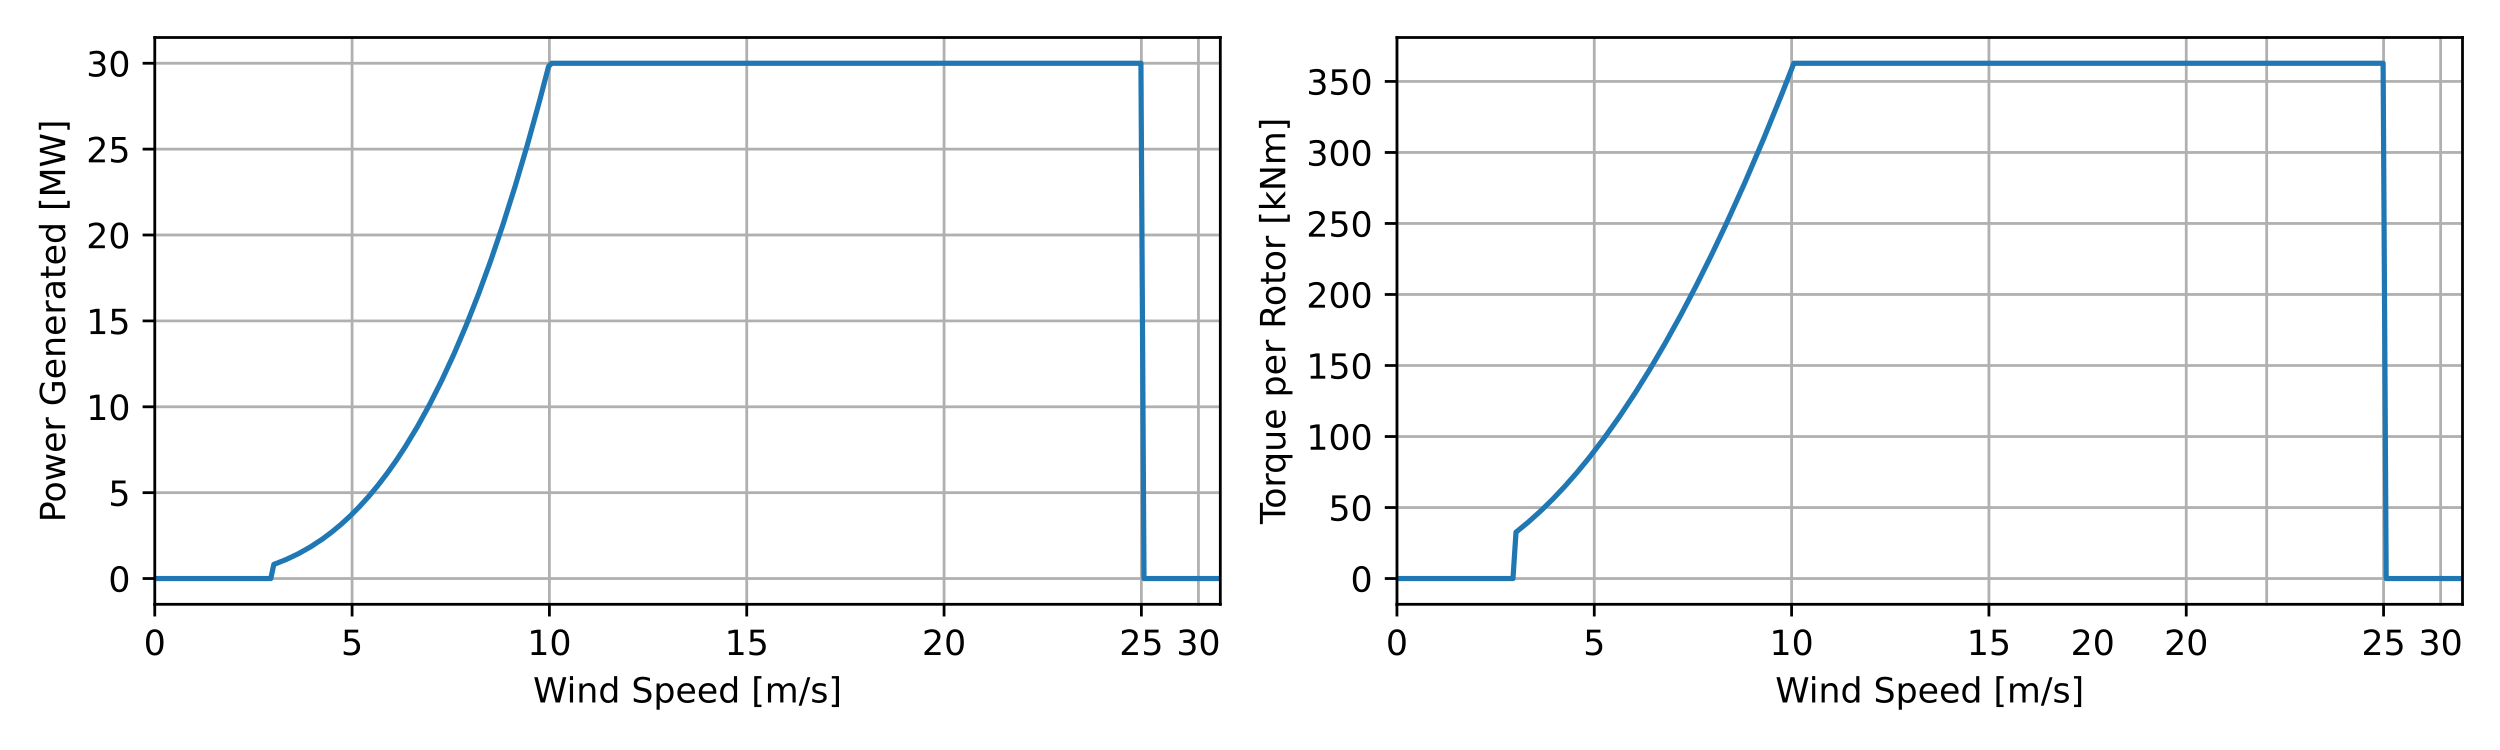
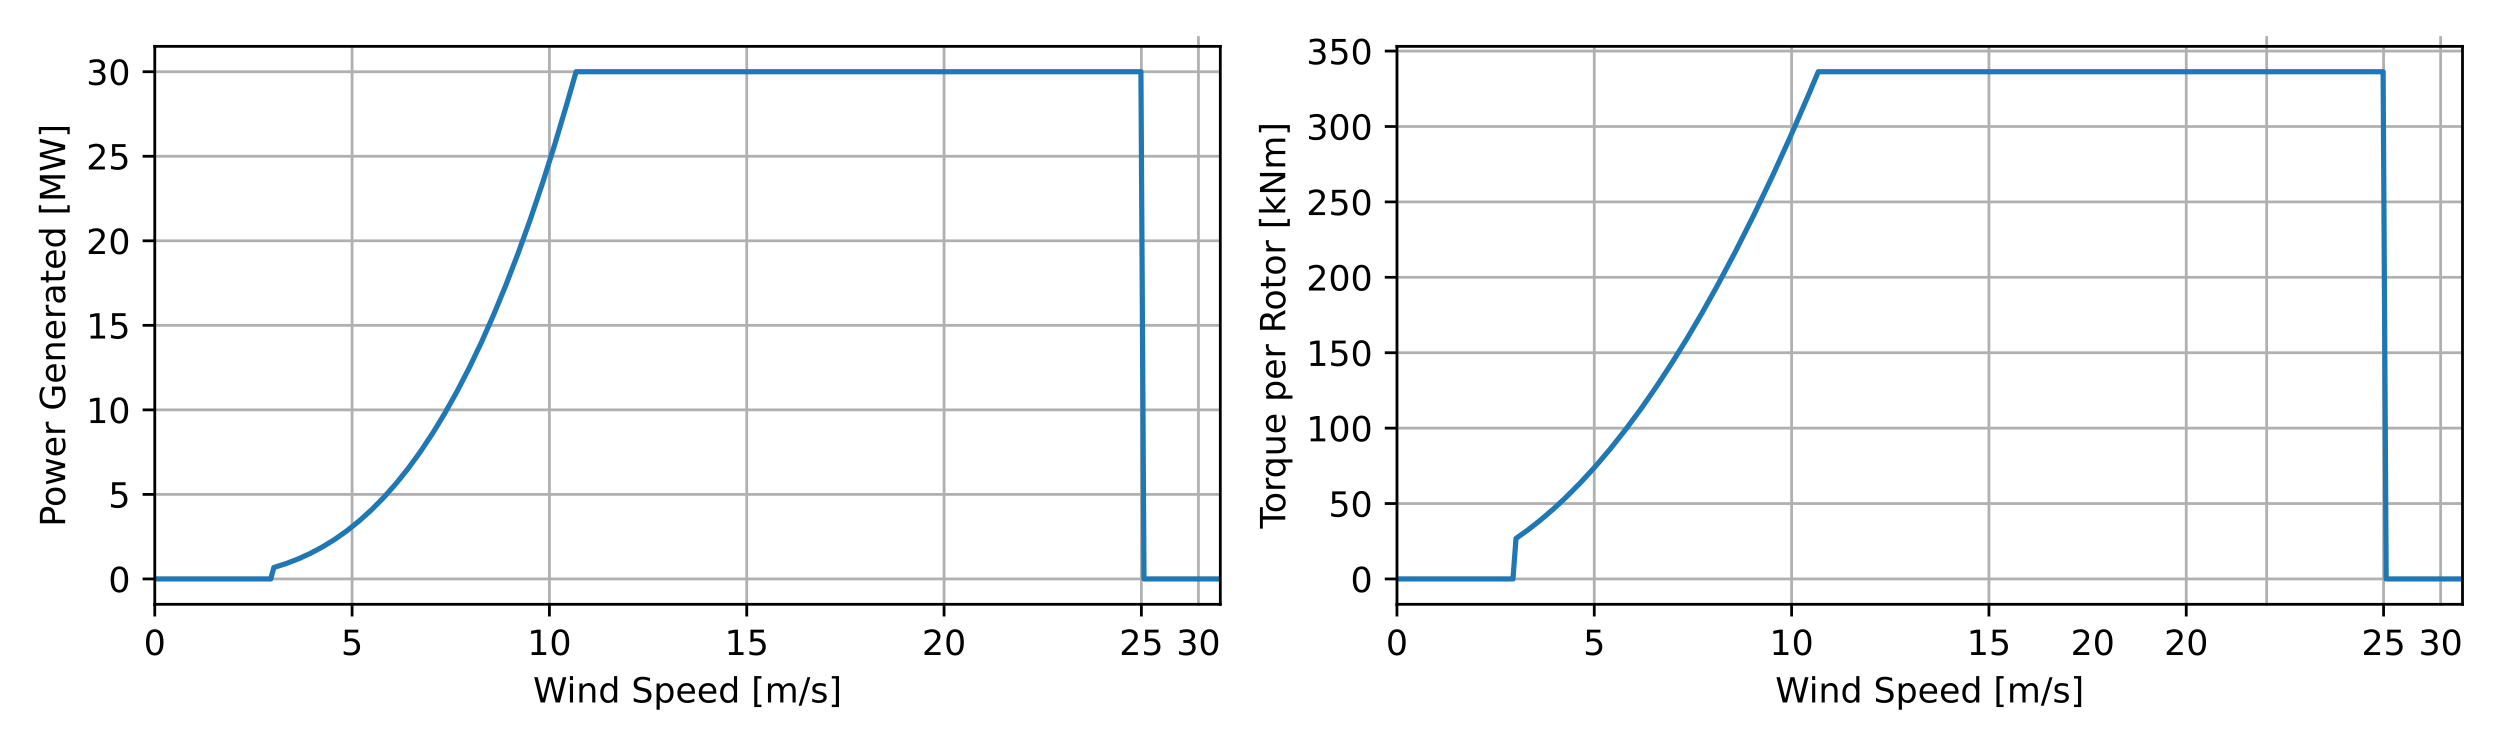
<svg xmlns="http://www.w3.org/2000/svg" xmlns:xlink="http://www.w3.org/1999/xlink" width="720pt" height="216pt" viewBox="0 0 720 216" version="1.1">
  <defs>
    <style type="text/css">*{stroke-linejoin: round; stroke-linecap: butt}</style>
  </defs>
  <g id="figure_1">
    <g id="patch_1">
      <path d="M 0 216  L 720 216  L 720 0  L 0 0  z " style="fill: #ffffff" />
    </g>
    <g id="axes_1">
      <g id="patch_2">
-         <path d="M 44.57 174.04  L 351.45 174.04  L 351.45 10.8  L 44.57 10.8  z " style="fill: #ffffff" />
+         <path d="M 44.57 174.04  L 351.45 174.04  L 351.45 13.351  L 44.57 13.351  z " style="fill: #ffffff" />
      </g>
      <g id="matplotlib.axis_1">
        <g id="xtick_1">
          <g id="line2d_1">
-             <path d="M 44.57 174.04  L 44.57 10.8  " clip-path="url(#p7e9d4a5ec0)" style="fill: none; stroke: #b0b0b0; stroke-width: 0.8; stroke-linecap: square" />
+             <path d="M 44.57 174.04  L 44.57 13.351  " clip-path="url(#p63965a4b3f)" style="fill: none; stroke: #b0b0b0; stroke-width: 0.8; stroke-linecap: square" />
          </g>
          <g id="line2d_2">
            <defs>
-               <path id="mde68c620f8" d="M 0 0  L 0 3.5  " style="stroke: #000000; stroke-width: 0.8" />
+               <path id="me07868f286" d="M 0 0  L 0 3.5  " style="stroke: #000000; stroke-width: 0.8" />
            </defs>
            <g>
-               <use xlink:href="#mde68c620f8" x="44.57" y="174.04" style="stroke: #000000; stroke-width: 0.8" />
+               <use xlink:href="#me07868f286" x="44.57" y="174.04" style="stroke: #000000; stroke-width: 0.8" />
            </g>
          </g>
          <g id="text_1">
            <g transform="translate(41.38875 188.6384) scale(0.1 -0.1)">
              <defs>
                <path id="DejaVuSans-30" d="M 2034 4250  Q 1547 4250 1301 3770  Q 1056 3291 1056 2328  Q 1056 1369 1301 889  Q 1547 409 2034 409  Q 2525 409 2770 889  Q 3016 1369 3016 2328  Q 3016 3291 2770 3770  Q 2525 4250 2034 4250  z M 2034 4750  Q 2819 4750 3233 4129  Q 3647 3509 3647 2328  Q 3647 1150 3233 529  Q 2819 -91 2034 -91  Q 1250 -91 836 529  Q 422 1150 422 2328  Q 422 3509 836 4129  Q 1250 4750 2034 4750  z " transform="scale(0.015625)" />
              </defs>
              <use xlink:href="#DejaVuSans-30" />
            </g>
          </g>
        </g>
        <g id="xtick_2">
          <g id="line2d_3">
-             <path d="M 101.4 174.04  L 101.4 10.8  " clip-path="url(#p7e9d4a5ec0)" style="fill: none; stroke: #b0b0b0; stroke-width: 0.8; stroke-linecap: square" />
+             <path d="M 101.4 174.04  L 101.4 13.351  " clip-path="url(#p63965a4b3f)" style="fill: none; stroke: #b0b0b0; stroke-width: 0.8; stroke-linecap: square" />
          </g>
          <g id="line2d_4">
            <g>
-               <use xlink:href="#mde68c620f8" x="101.4" y="174.04" style="stroke: #000000; stroke-width: 0.8" />
+               <use xlink:href="#me07868f286" x="101.4" y="174.04" style="stroke: #000000; stroke-width: 0.8" />
            </g>
          </g>
          <g id="text_2">
            <g transform="translate(98.21838 188.6384) scale(0.1 -0.1)">
              <defs>
                <path id="DejaVuSans-35" d="M 691 4666  L 3169 4666  L 3169 4134  L 1269 4134  L 1269 2991  Q 1406 3038 1543 3061  Q 1681 3084 1819 3084  Q 2600 3084 3056 2656  Q 3513 2228 3513 1497  Q 3513 744 3044 326  Q 2575 -91 1722 -91  Q 1428 -91 1123 -41  Q 819 9 494 109  L 494 744  Q 775 591 1075 516  Q 1375 441 1709 441  Q 2250 441 2565 725  Q 2881 1009 2881 1497  Q 2881 1984 2565 2268  Q 2250 2553 1709 2553  Q 1456 2553 1204 2497  Q 953 2441 691 2322  L 691 4666  z " transform="scale(0.015625)" />
              </defs>
              <use xlink:href="#DejaVuSans-35" />
            </g>
          </g>
        </g>
        <g id="xtick_3">
          <g id="line2d_5">
-             <path d="M 158.229 174.04  L 158.229 10.8  " clip-path="url(#p7e9d4a5ec0)" style="fill: none; stroke: #b0b0b0; stroke-width: 0.8; stroke-linecap: square" />
+             <path d="M 158.229 174.04  L 158.229 13.351  " clip-path="url(#p63965a4b3f)" style="fill: none; stroke: #b0b0b0; stroke-width: 0.8; stroke-linecap: square" />
          </g>
          <g id="line2d_6">
            <g>
-               <use xlink:href="#mde68c620f8" x="158.229" y="174.04" style="stroke: #000000; stroke-width: 0.8" />
+               <use xlink:href="#me07868f286" x="158.229" y="174.04" style="stroke: #000000; stroke-width: 0.8" />
            </g>
          </g>
          <g id="text_3">
            <g transform="translate(151.8668 188.6384) scale(0.1 -0.1)">
              <defs>
                <path id="DejaVuSans-31" d="M 794 531  L 1825 531  L 1825 4091  L 703 3866  L 703 4441  L 1819 4666  L 2450 4666  L 2450 531  L 3481 531  L 3481 0  L 794 0  L 794 531  z " transform="scale(0.015625)" />
              </defs>
              <use xlink:href="#DejaVuSans-31" />
              <use xlink:href="#DejaVuSans-30" x="63.623" />
            </g>
          </g>
        </g>
        <g id="xtick_4">
          <g id="line2d_7">
-             <path d="M 215.059 174.04  L 215.059 10.8  " clip-path="url(#p7e9d4a5ec0)" style="fill: none; stroke: #b0b0b0; stroke-width: 0.8; stroke-linecap: square" />
+             <path d="M 215.059 174.04  L 215.059 13.351  " clip-path="url(#p63965a4b3f)" style="fill: none; stroke: #b0b0b0; stroke-width: 0.8; stroke-linecap: square" />
          </g>
          <g id="line2d_8">
            <g>
-               <use xlink:href="#mde68c620f8" x="215.059" y="174.04" style="stroke: #000000; stroke-width: 0.8" />
+               <use xlink:href="#me07868f286" x="215.059" y="174.04" style="stroke: #000000; stroke-width: 0.8" />
            </g>
          </g>
          <g id="text_4">
            <g transform="translate(208.6964 188.6384) scale(0.1 -0.1)">
              <use xlink:href="#DejaVuSans-31" />
              <use xlink:href="#DejaVuSans-35" x="63.623" />
            </g>
          </g>
        </g>
        <g id="xtick_5">
          <g id="line2d_9">
-             <path d="M 271.889 174.04  L 271.889 10.8  " clip-path="url(#p7e9d4a5ec0)" style="fill: none; stroke: #b0b0b0; stroke-width: 0.8; stroke-linecap: square" />
+             <path d="M 271.889 174.04  L 271.889 13.351  " clip-path="url(#p63965a4b3f)" style="fill: none; stroke: #b0b0b0; stroke-width: 0.8; stroke-linecap: square" />
          </g>
          <g id="line2d_10">
            <g>
-               <use xlink:href="#mde68c620f8" x="271.889" y="174.04" style="stroke: #000000; stroke-width: 0.8" />
+               <use xlink:href="#me07868f286" x="271.889" y="174.04" style="stroke: #000000; stroke-width: 0.8" />
            </g>
          </g>
          <g id="text_5">
            <g transform="translate(265.526 188.6384) scale(0.1 -0.1)">
              <defs>
                <path id="DejaVuSans-32" d="M 1228 531  L 3431 531  L 3431 0  L 469 0  L 469 531  Q 828 903 1448 1529  Q 2069 2156 2228 2338  Q 2531 2678 2651 2914  Q 2772 3150 2772 3378  Q 2772 3750 2511 3984  Q 2250 4219 1831 4219  Q 1534 4219 1204 4116  Q 875 4013 500 3803  L 500 4441  Q 881 4594 1212 4672  Q 1544 4750 1819 4750  Q 2544 4750 2975 4387  Q 3406 4025 3406 3419  Q 3406 3131 3298 2873  Q 3191 2616 2906 2266  Q 2828 2175 2409 1742  Q 1991 1309 1228 531  z " transform="scale(0.015625)" />
              </defs>
              <use xlink:href="#DejaVuSans-32" />
              <use xlink:href="#DejaVuSans-30" x="63.623" />
            </g>
          </g>
        </g>
        <g id="xtick_6">
          <g id="line2d_11">
-             <path d="M 328.718 174.04  L 328.718 10.8  " clip-path="url(#p7e9d4a5ec0)" style="fill: none; stroke: #b0b0b0; stroke-width: 0.8; stroke-linecap: square" />
+             <path d="M 328.718 174.04  L 328.718 13.351  " clip-path="url(#p63965a4b3f)" style="fill: none; stroke: #b0b0b0; stroke-width: 0.8; stroke-linecap: square" />
          </g>
          <g id="line2d_12">
            <g>
-               <use xlink:href="#mde68c620f8" x="328.718" y="174.04" style="stroke: #000000; stroke-width: 0.8" />
+               <use xlink:href="#me07868f286" x="328.718" y="174.04" style="stroke: #000000; stroke-width: 0.8" />
            </g>
          </g>
          <g id="text_6">
            <g transform="translate(322.3556 188.6384) scale(0.1 -0.1)">
              <use xlink:href="#DejaVuSans-32" />
              <use xlink:href="#DejaVuSans-35" x="63.623" />
            </g>
          </g>
        </g>
        <g id="xtick_7">
          <g id="line2d_13">
            <path d="M 345.15 174.04  L 345.15 10.8  " clip-path="url(#pba02315aa2)" style="fill: none; stroke: #b0b0b0; stroke-width: 0.8; stroke-linecap: square" />
          </g>
          <g id="line2d_14">
            <g>
              <use xlink:href="#m69f1513c51" x="345.15" y="174.04" style="stroke: #000000; stroke-width: 0.8" />
            </g>
          </g>
          <g id="text_7">
            <g transform="translate(338.7875 188.6384) scale(0.1 -0.1)">
              <defs>
                <path id="DejaVuSans-33" d="M 2597 2516  Q 3050 2419 3304 2112  Q 3559 1806 3559 1356  Q 3559 666 3084 287  Q 2609 -91 1734 -91  Q 1441 -91 1130 -33  Q 819 25 488 141  L 488 750  Q 750 597 1062 519  Q 1375 441 1716 441  Q 2309 441 2620 675  Q 2931 909 2931 1356  Q 2931 1769 2642 2001  Q 2353 2234 1838 2234  L 1294 2234  L 1294 2753  L 1863 2753  Q 2328 2753 2575 2939  Q 2822 3125 2822 3475  Q 2822 3834 2567 4026  Q 2313 4219 1838 4219  Q 1578 4219 1281 4162  Q 984 4106 628 3988  L 628 4550  Q 988 4650 1302 4700  Q 1616 4750 1894 4750  Q 2613 4750 3031 4423  Q 3450 4097 3450 3541  Q 3450 3153 3228 2886  Q 3006 2619 2597 2516  z " transform="scale(0.015625)" />
              </defs>
              <use xlink:href="#DejaVuSans-33" />
              <use xlink:href="#DejaVuSans-30" x="63.623" />
            </g>
          </g>
        </g>
        <g id="text_8">
          <g transform="translate(153.5319 202.3166) scale(0.1 -0.1)">
            <defs>
              <path id="DejaVuSans-57" d="M 213 4666  L 850 4666  L 1831 722  L 2809 4666  L 3519 4666  L 4500 722  L 5478 4666  L 6119 4666  L 4947 0  L 4153 0  L 3169 4050  L 2175 0  L 1381 0  L 213 4666  z " transform="scale(0.015625)" />
              <path id="DejaVuSans-69" d="M 603 3500  L 1178 3500  L 1178 0  L 603 0  L 603 3500  z M 603 4863  L 1178 4863  L 1178 4134  L 603 4134  L 603 4863  z " transform="scale(0.015625)" />
              <path id="DejaVuSans-6e" d="M 3513 2113  L 3513 0  L 2938 0  L 2938 2094  Q 2938 2591 2744 2837  Q 2550 3084 2163 3084  Q 1697 3084 1428 2787  Q 1159 2491 1159 1978  L 1159 0  L 581 0  L 581 3500  L 1159 3500  L 1159 2956  Q 1366 3272 1645 3428  Q 1925 3584 2291 3584  Q 2894 3584 3203 3211  Q 3513 2838 3513 2113  z " transform="scale(0.015625)" />
              <path id="DejaVuSans-64" d="M 2906 2969  L 2906 4863  L 3481 4863  L 3481 0  L 2906 0  L 2906 525  Q 2725 213 2448 61  Q 2172 -91 1784 -91  Q 1150 -91 751 415  Q 353 922 353 1747  Q 353 2572 751 3078  Q 1150 3584 1784 3584  Q 2172 3584 2448 3432  Q 2725 3281 2906 2969  z M 947 1747  Q 947 1113 1208 752  Q 1469 391 1925 391  Q 2381 391 2643 752  Q 2906 1113 2906 1747  Q 2906 2381 2643 2742  Q 2381 3103 1925 3103  Q 1469 3103 1208 2742  Q 947 2381 947 1747  z " transform="scale(0.015625)" />
              <path id="DejaVuSans-20" transform="scale(0.015625)" />
              <path id="DejaVuSans-53" d="M 3425 4513  L 3425 3897  Q 3066 4069 2747 4153  Q 2428 4238 2131 4238  Q 1616 4238 1336 4038  Q 1056 3838 1056 3469  Q 1056 3159 1242 3001  Q 1428 2844 1947 2747  L 2328 2669  Q 3034 2534 3370 2195  Q 3706 1856 3706 1288  Q 3706 609 3251 259  Q 2797 -91 1919 -91  Q 1588 -91 1214 -16  Q 841 59 441 206  L 441 856  Q 825 641 1194 531  Q 1563 422 1919 422  Q 2459 422 2753 634  Q 3047 847 3047 1241  Q 3047 1584 2836 1778  Q 2625 1972 2144 2069  L 1759 2144  Q 1053 2284 737 2584  Q 422 2884 422 3419  Q 422 4038 858 4394  Q 1294 4750 2059 4750  Q 2388 4750 2728 4690  Q 3069 4631 3425 4513  z " transform="scale(0.015625)" />
              <path id="DejaVuSans-70" d="M 1159 525  L 1159 -1331  L 581 -1331  L 581 3500  L 1159 3500  L 1159 2969  Q 1341 3281 1617 3432  Q 1894 3584 2278 3584  Q 2916 3584 3314 3078  Q 3713 2572 3713 1747  Q 3713 922 3314 415  Q 2916 -91 2278 -91  Q 1894 -91 1617 61  Q 1341 213 1159 525  z M 3116 1747  Q 3116 2381 2855 2742  Q 2594 3103 2138 3103  Q 1681 3103 1420 2742  Q 1159 2381 1159 1747  Q 1159 1113 1420 752  Q 1681 391 2138 391  Q 2594 391 2855 752  Q 3116 1113 3116 1747  z " transform="scale(0.015625)" />
              <path id="DejaVuSans-65" d="M 3597 1894  L 3597 1613  L 953 1613  Q 991 1019 1311 708  Q 1631 397 2203 397  Q 2534 397 2845 478  Q 3156 559 3463 722  L 3463 178  Q 3153 47 2828 -22  Q 2503 -91 2169 -91  Q 1331 -91 842 396  Q 353 884 353 1716  Q 353 2575 817 3079  Q 1281 3584 2069 3584  Q 2775 3584 3186 3129  Q 3597 2675 3597 1894  z M 3022 2063  Q 3016 2534 2758 2815  Q 2500 3097 2075 3097  Q 1594 3097 1305 2825  Q 1016 2553 972 2059  L 3022 2063  z " transform="scale(0.015625)" />
              <path id="DejaVuSans-5b" d="M 550 4863  L 1875 4863  L 1875 4416  L 1125 4416  L 1125 -397  L 1875 -397  L 1875 -844  L 550 -844  L 550 4863  z " transform="scale(0.015625)" />
              <path id="DejaVuSans-6d" d="M 3328 2828  Q 3544 3216 3844 3400  Q 4144 3584 4550 3584  Q 5097 3584 5394 3201  Q 5691 2819 5691 2113  L 5691 0  L 5113 0  L 5113 2094  Q 5113 2597 4934 2840  Q 4756 3084 4391 3084  Q 3944 3084 3684 2787  Q 3425 2491 3425 1978  L 3425 0  L 2847 0  L 2847 2094  Q 2847 2600 2669 2842  Q 2491 3084 2119 3084  Q 1678 3084 1418 2786  Q 1159 2488 1159 1978  L 1159 0  L 581 0  L 581 3500  L 1159 3500  L 1159 2956  Q 1356 3278 1631 3431  Q 1906 3584 2284 3584  Q 2666 3584 2933 3390  Q 3200 3197 3328 2828  z " transform="scale(0.015625)" />
              <path id="DejaVuSans-2f" d="M 1625 4666  L 2156 4666  L 531 -594  L 0 -594  L 1625 4666  z " transform="scale(0.015625)" />
              <path id="DejaVuSans-73" d="M 2834 3397  L 2834 2853  Q 2591 2978 2328 3040  Q 2066 3103 1784 3103  Q 1356 3103 1142 2972  Q 928 2841 928 2578  Q 928 2378 1081 2264  Q 1234 2150 1697 2047  L 1894 2003  Q 2506 1872 2764 1633  Q 3022 1394 3022 966  Q 3022 478 2636 193  Q 2250 -91 1575 -91  Q 1294 -91 989 -36  Q 684 19 347 128  L 347 722  Q 666 556 975 473  Q 1284 391 1588 391  Q 1994 391 2212 530  Q 2431 669 2431 922  Q 2431 1156 2273 1281  Q 2116 1406 1581 1522  L 1381 1569  Q 847 1681 609 1914  Q 372 2147 372 2553  Q 372 3047 722 3315  Q 1072 3584 1716 3584  Q 2034 3584 2315 3537  Q 2597 3491 2834 3397  z " transform="scale(0.015625)" />
              <path id="DejaVuSans-5d" d="M 1947 4863  L 1947 -844  L 622 -844  L 622 -397  L 1369 -397  L 1369 4416  L 622 4416  L 622 4863  L 1947 4863  z " transform="scale(0.015625)" />
            </defs>
            <use xlink:href="#DejaVuSans-57" />
            <use xlink:href="#DejaVuSans-69" x="96.627" />
            <use xlink:href="#DejaVuSans-6e" x="124.41" />
            <use xlink:href="#DejaVuSans-64" x="187.789" />
            <use xlink:href="#DejaVuSans-20" x="251.266" />
            <use xlink:href="#DejaVuSans-53" x="283.053" />
            <use xlink:href="#DejaVuSans-70" x="346.529" />
            <use xlink:href="#DejaVuSans-65" x="410.006" />
            <use xlink:href="#DejaVuSans-65" x="471.529" />
            <use xlink:href="#DejaVuSans-64" x="533.053" />
            <use xlink:href="#DejaVuSans-20" x="596.529" />
            <use xlink:href="#DejaVuSans-5b" x="628.316" />
            <use xlink:href="#DejaVuSans-6d" x="667.33" />
            <use xlink:href="#DejaVuSans-2f" x="764.742" />
            <use xlink:href="#DejaVuSans-73" x="798.434" />
            <use xlink:href="#DejaVuSans-5d" x="850.533" />
          </g>
        </g>
      </g>
      <g id="matplotlib.axis_2">
        <g id="ytick_1">
          <g id="line2d_13">
-             <path d="M 44.57 166.62  L 351.45 166.62  " clip-path="url(#p7e9d4a5ec0)" style="fill: none; stroke: #b0b0b0; stroke-width: 0.8; stroke-linecap: square" />
+             <path d="M 44.57 166.736  L 351.45 166.736  " clip-path="url(#p63965a4b3f)" style="fill: none; stroke: #b0b0b0; stroke-width: 0.8; stroke-linecap: square" />
          </g>
          <g id="line2d_14">
            <defs>
-               <path id="mf12a894c81" d="M 0 0  L -3.5 0  " style="stroke: #000000; stroke-width: 0.8" />
+               <path id="m5a3411a6f5" d="M 0 0  L -3.5 0  " style="stroke: #000000; stroke-width: 0.8" />
            </defs>
            <g>
-               <use xlink:href="#mf12a894c81" x="44.57" y="166.62" style="stroke: #000000; stroke-width: 0.8" />
+               <use xlink:href="#m5a3411a6f5" x="44.57" y="166.736" style="stroke: #000000; stroke-width: 0.8" />
            </g>
          </g>
          <g id="text_8">
-             <g transform="translate(31.2075 170.4192) scale(0.1 -0.1)">
+             <g transform="translate(31.2075 170.5352) scale(0.1 -0.1)">
              <use xlink:href="#DejaVuSans-30" />
            </g>
          </g>
        </g>
        <g id="ytick_2">
          <g id="line2d_15">
-             <path d="M 44.57 141.887  L 351.45 141.887  " clip-path="url(#p7e9d4a5ec0)" style="fill: none; stroke: #b0b0b0; stroke-width: 0.8; stroke-linecap: square" />
+             <path d="M 44.57 142.389  L 351.45 142.389  " clip-path="url(#p63965a4b3f)" style="fill: none; stroke: #b0b0b0; stroke-width: 0.8; stroke-linecap: square" />
          </g>
          <g id="line2d_16">
            <g>
-               <use xlink:href="#mf12a894c81" x="44.57" y="141.887" style="stroke: #000000; stroke-width: 0.8" />
+               <use xlink:href="#m5a3411a6f5" x="44.57" y="142.389" style="stroke: #000000; stroke-width: 0.8" />
            </g>
          </g>
          <g id="text_9">
-             <g transform="translate(31.2075 145.6859) scale(0.1 -0.1)">
+             <g transform="translate(31.2075 146.1883) scale(0.1 -0.1)">
              <use xlink:href="#DejaVuSans-35" />
            </g>
          </g>
        </g>
        <g id="ytick_3">
          <g id="line2d_17">
-             <path d="M 44.57 117.153  L 351.45 117.153  " clip-path="url(#p7e9d4a5ec0)" style="fill: none; stroke: #b0b0b0; stroke-width: 0.8; stroke-linecap: square" />
+             <path d="M 44.57 118.042  L 351.45 118.042  " clip-path="url(#p63965a4b3f)" style="fill: none; stroke: #b0b0b0; stroke-width: 0.8; stroke-linecap: square" />
          </g>
          <g id="line2d_18">
            <g>
-               <use xlink:href="#mf12a894c81" x="44.57" y="117.153" style="stroke: #000000; stroke-width: 0.8" />
+               <use xlink:href="#m5a3411a6f5" x="44.57" y="118.042" style="stroke: #000000; stroke-width: 0.8" />
            </g>
          </g>
          <g id="text_10">
-             <g transform="translate(24.845 120.9526) scale(0.1 -0.1)">
+             <g transform="translate(24.845 121.8415) scale(0.1 -0.1)">
              <use xlink:href="#DejaVuSans-31" />
              <use xlink:href="#DejaVuSans-30" x="63.623" />
            </g>
          </g>
        </g>
        <g id="ytick_4">
          <g id="line2d_19">
-             <path d="M 44.57 92.42  L 351.45 92.42  " clip-path="url(#p7e9d4a5ec0)" style="fill: none; stroke: #b0b0b0; stroke-width: 0.8; stroke-linecap: square" />
+             <path d="M 44.57 93.695  L 351.45 93.695  " clip-path="url(#p63965a4b3f)" style="fill: none; stroke: #b0b0b0; stroke-width: 0.8; stroke-linecap: square" />
          </g>
          <g id="line2d_20">
            <g>
-               <use xlink:href="#mf12a894c81" x="44.57" y="92.42" style="stroke: #000000; stroke-width: 0.8" />
+               <use xlink:href="#m5a3411a6f5" x="44.57" y="93.695" style="stroke: #000000; stroke-width: 0.8" />
            </g>
          </g>
          <g id="text_11">
-             <g transform="translate(24.845 96.21922) scale(0.1 -0.1)">
+             <g transform="translate(24.845 97.49464) scale(0.1 -0.1)">
              <use xlink:href="#DejaVuSans-31" />
              <use xlink:href="#DejaVuSans-35" x="63.623" />
            </g>
          </g>
        </g>
        <g id="ytick_5">
          <g id="line2d_21">
-             <path d="M 44.57 67.687  L 351.45 67.687  " clip-path="url(#p7e9d4a5ec0)" style="fill: none; stroke: #b0b0b0; stroke-width: 0.8; stroke-linecap: square" />
+             <path d="M 44.57 69.349  L 351.45 69.349  " clip-path="url(#p63965a4b3f)" style="fill: none; stroke: #b0b0b0; stroke-width: 0.8; stroke-linecap: square" />
          </g>
          <g id="line2d_22">
            <g>
-               <use xlink:href="#mf12a894c81" x="44.57" y="67.687" style="stroke: #000000; stroke-width: 0.8" />
+               <use xlink:href="#m5a3411a6f5" x="44.57" y="69.349" style="stroke: #000000; stroke-width: 0.8" />
            </g>
          </g>
          <g id="text_12">
-             <g transform="translate(24.845 71.48588) scale(0.1 -0.1)">
+             <g transform="translate(24.845 73.1478) scale(0.1 -0.1)">
              <use xlink:href="#DejaVuSans-32" />
              <use xlink:href="#DejaVuSans-30" x="63.623" />
            </g>
          </g>
        </g>
        <g id="ytick_6">
          <g id="line2d_23">
-             <path d="M 44.57 42.953  L 351.45 42.953  " clip-path="url(#p7e9d4a5ec0)" style="fill: none; stroke: #b0b0b0; stroke-width: 0.8; stroke-linecap: square" />
+             <path d="M 44.57 45.002  L 351.45 45.002  " clip-path="url(#p63965a4b3f)" style="fill: none; stroke: #b0b0b0; stroke-width: 0.8; stroke-linecap: square" />
          </g>
          <g id="line2d_24">
            <g>
-               <use xlink:href="#mf12a894c81" x="44.57" y="42.953" style="stroke: #000000; stroke-width: 0.8" />
+               <use xlink:href="#m5a3411a6f5" x="44.57" y="45.002" style="stroke: #000000; stroke-width: 0.8" />
            </g>
          </g>
          <g id="text_13">
-             <g transform="translate(24.845 46.75255) scale(0.1 -0.1)">
+             <g transform="translate(24.845 48.80095) scale(0.1 -0.1)">
              <use xlink:href="#DejaVuSans-32" />
              <use xlink:href="#DejaVuSans-35" x="63.623" />
            </g>
          </g>
        </g>
        <g id="ytick_7">
          <g id="line2d_25">
-             <path d="M 44.57 18.22  L 351.45 18.22  " clip-path="url(#p7e9d4a5ec0)" style="fill: none; stroke: #b0b0b0; stroke-width: 0.8; stroke-linecap: square" />
+             <path d="M 44.57 20.655  L 351.45 20.655  " clip-path="url(#p63965a4b3f)" style="fill: none; stroke: #b0b0b0; stroke-width: 0.8; stroke-linecap: square" />
          </g>
          <g id="line2d_26">
            <g>
-               <use xlink:href="#mf12a894c81" x="44.57" y="18.22" style="stroke: #000000; stroke-width: 0.8" />
+               <use xlink:href="#m5a3411a6f5" x="44.57" y="20.655" style="stroke: #000000; stroke-width: 0.8" />
            </g>
          </g>
          <g id="text_14">
-             <g transform="translate(24.845 22.01922) scale(0.1 -0.1)">
+             <g transform="translate(24.845 24.45411) scale(0.1 -0.1)">
              <defs>
                <path id="DejaVuSans-33" d="M 2597 2516  Q 3050 2419 3304 2112  Q 3559 1806 3559 1356  Q 3559 666 3084 287  Q 2609 -91 1734 -91  Q 1441 -91 1130 -33  Q 819 25 488 141  L 488 750  Q 750 597 1062 519  Q 1375 441 1716 441  Q 2309 441 2620 675  Q 2931 909 2931 1356  Q 2931 1769 2642 2001  Q 2353 2234 1838 2234  L 1294 2234  L 1294 2753  L 1863 2753  Q 2328 2753 2575 2939  Q 2822 3125 2822 3475  Q 2822 3834 2567 4026  Q 2313 4219 1838 4219  Q 1578 4219 1281 4162  Q 984 4106 628 3988  L 628 4550  Q 988 4650 1302 4700  Q 1616 4750 1894 4750  Q 2613 4750 3031 4423  Q 3450 4097 3450 3541  Q 3450 3153 3228 2886  Q 3006 2619 2597 2516  z " transform="scale(0.015625)" />
              </defs>
              <use xlink:href="#DejaVuSans-33" />
              <use xlink:href="#DejaVuSans-30" x="63.623" />
            </g>
          </g>
        </g>
        <g id="text_15">
-           <g transform="translate(18.76531 150.3981) rotate(-90) scale(0.1 -0.1)">
+           <g transform="translate(18.76531 151.6735) rotate(-90) scale(0.1 -0.1)">
            <defs>
              <path id="DejaVuSans-50" d="M 1259 4147  L 1259 2394  L 2053 2394  Q 2494 2394 2734 2622  Q 2975 2850 2975 3272  Q 2975 3691 2734 3919  Q 2494 4147 2053 4147  L 1259 4147  z M 628 4666  L 2053 4666  Q 2838 4666 3239 4311  Q 3641 3956 3641 3272  Q 3641 2581 3239 2228  Q 2838 1875 2053 1875  L 1259 1875  L 1259 0  L 628 0  L 628 4666  z " transform="scale(0.015625)" />
              <path id="DejaVuSans-6f" d="M 1959 3097  Q 1497 3097 1228 2736  Q 959 2375 959 1747  Q 959 1119 1226 758  Q 1494 397 1959 397  Q 2419 397 2687 759  Q 2956 1122 2956 1747  Q 2956 2369 2687 2733  Q 2419 3097 1959 3097  z M 1959 3584  Q 2709 3584 3137 3096  Q 3566 2609 3566 1747  Q 3566 888 3137 398  Q 2709 -91 1959 -91  Q 1206 -91 779 398  Q 353 888 353 1747  Q 353 2609 779 3096  Q 1206 3584 1959 3584  z " transform="scale(0.015625)" />
              <path id="DejaVuSans-77" d="M 269 3500  L 844 3500  L 1563 769  L 2278 3500  L 2956 3500  L 3675 769  L 4391 3500  L 4966 3500  L 4050 0  L 3372 0  L 2619 2869  L 1863 0  L 1184 0  L 269 3500  z " transform="scale(0.015625)" />
              <path id="DejaVuSans-72" d="M 2631 2963  Q 2534 3019 2420 3045  Q 2306 3072 2169 3072  Q 1681 3072 1420 2755  Q 1159 2438 1159 1844  L 1159 0  L 581 0  L 581 3500  L 1159 3500  L 1159 2956  Q 1341 3275 1631 3429  Q 1922 3584 2338 3584  Q 2397 3584 2469 3576  Q 2541 3569 2628 3553  L 2631 2963  z " transform="scale(0.015625)" />
              <path id="DejaVuSans-47" d="M 3809 666  L 3809 1919  L 2778 1919  L 2778 2438  L 4434 2438  L 4434 434  Q 4069 175 3628 42  Q 3188 -91 2688 -91  Q 1594 -91 976 548  Q 359 1188 359 2328  Q 359 3472 976 4111  Q 1594 4750 2688 4750  Q 3144 4750 3555 4637  Q 3966 4525 4313 4306  L 4313 3634  Q 3963 3931 3569 4081  Q 3175 4231 2741 4231  Q 1884 4231 1454 3753  Q 1025 3275 1025 2328  Q 1025 1384 1454 906  Q 1884 428 2741 428  Q 3075 428 3337 486  Q 3600 544 3809 666  z " transform="scale(0.015625)" />
              <path id="DejaVuSans-61" d="M 2194 1759  Q 1497 1759 1228 1600  Q 959 1441 959 1056  Q 959 750 1161 570  Q 1363 391 1709 391  Q 2188 391 2477 730  Q 2766 1069 2766 1631  L 2766 1759  L 2194 1759  z M 3341 1997  L 3341 0  L 2766 0  L 2766 531  Q 2569 213 2275 61  Q 1981 -91 1556 -91  Q 1019 -91 701 211  Q 384 513 384 1019  Q 384 1609 779 1909  Q 1175 2209 1959 2209  L 2766 2209  L 2766 2266  Q 2766 2663 2505 2880  Q 2244 3097 1772 3097  Q 1472 3097 1187 3025  Q 903 2953 641 2809  L 641 3341  Q 956 3463 1253 3523  Q 1550 3584 1831 3584  Q 2591 3584 2966 3190  Q 3341 2797 3341 1997  z " transform="scale(0.015625)" />
              <path id="DejaVuSans-74" d="M 1172 4494  L 1172 3500  L 2356 3500  L 2356 3053  L 1172 3053  L 1172 1153  Q 1172 725 1289 603  Q 1406 481 1766 481  L 2356 481  L 2356 0  L 1766 0  Q 1100 0 847 248  Q 594 497 594 1153  L 594 3053  L 172 3053  L 172 3500  L 594 3500  L 594 4494  L 1172 4494  z " transform="scale(0.015625)" />
              <path id="DejaVuSans-4d" d="M 628 4666  L 1569 4666  L 2759 1491  L 3956 4666  L 4897 4666  L 4897 0  L 4281 0  L 4281 4097  L 3078 897  L 2444 897  L 1241 4097  L 1241 0  L 628 0  L 628 4666  z " transform="scale(0.015625)" />
            </defs>
            <use xlink:href="#DejaVuSans-50" />
            <use xlink:href="#DejaVuSans-6f" x="56.678" />
            <use xlink:href="#DejaVuSans-77" x="117.859" />
            <use xlink:href="#DejaVuSans-65" x="199.646" />
            <use xlink:href="#DejaVuSans-72" x="261.17" />
            <use xlink:href="#DejaVuSans-20" x="302.283" />
            <use xlink:href="#DejaVuSans-47" x="334.07" />
            <use xlink:href="#DejaVuSans-65" x="411.561" />
            <use xlink:href="#DejaVuSans-6e" x="473.084" />
            <use xlink:href="#DejaVuSans-65" x="536.463" />
            <use xlink:href="#DejaVuSans-72" x="597.986" />
            <use xlink:href="#DejaVuSans-61" x="639.1" />
            <use xlink:href="#DejaVuSans-74" x="700.379" />
            <use xlink:href="#DejaVuSans-65" x="739.588" />
            <use xlink:href="#DejaVuSans-64" x="801.111" />
            <use xlink:href="#DejaVuSans-20" x="864.588" />
            <use xlink:href="#DejaVuSans-5b" x="896.375" />
            <use xlink:href="#DejaVuSans-4d" x="935.389" />
            <use xlink:href="#DejaVuSans-57" x="1021.668" />
            <use xlink:href="#DejaVuSans-5d" x="1120.545" />
          </g>
        </g>
      </g>
      <g id="line2d_27">
-         <path d="M 44.57 166.62  L 77.984 166.62  L 78.863 162.544  L 82.38 161.157  L 85.898 159.486  L 89.415 157.505  L 92.932 155.188  L 95.57 153.213  L 98.208 151.023  L 100.846 148.607  L 103.484 145.953  L 106.122 143.051  L 108.76 139.889  L 111.398 136.456  L 114.036 132.741  L 116.674 128.733  L 120.191 122.914  L 123.708 116.527  L 127.225 109.547  L 130.743 101.946  L 134.26 93.7  L 137.777 84.78  L 141.294 75.161  L 144.812 64.816  L 148.329 53.72  L 151.846 41.845  L 155.363 29.165  L 158.001 19.111  L 158.881 18.22  L 328.588 18.22  L 329.467 166.62  L 351.45 166.62  L 351.45 166.62  " clip-path="url(#p7e9d4a5ec0)" style="fill: none; stroke: #1f77b4; stroke-width: 1.5; stroke-linecap: square" />
+         <path d="M 44.57 166.736  L 77.984 166.736  L 78.863 163.435  L 82.38 162.312  L 85.898 160.959  L 89.415 159.355  L 92.932 157.478  L 96.449 155.308  L 99.967 152.822  L 103.484 150  L 107.001 146.82  L 110.518 143.261  L 114.036 139.301  L 117.553 134.919  L 121.07 130.094  L 124.587 124.804  L 128.105 119.028  L 131.622 112.744  L 135.139 105.932  L 138.656 98.569  L 142.174 90.635  L 145.691 82.108  L 149.208 72.966  L 152.725 63.189  L 156.243 52.755  L 159.76 41.642  L 163.277 29.83  L 165.915 20.655  L 328.588 20.655  L 329.467 166.736  L 351.45 166.736  L 351.45 166.736  " clip-path="url(#p63965a4b3f)" style="fill: none; stroke: #1f77b4; stroke-width: 1.5; stroke-linecap: square" />
      </g>
      <g id="patch_3">
-         <path d="M 44.57 174.04  L 44.57 10.8  " style="fill: none; stroke: #000000; stroke-width: 0.8; stroke-linejoin: miter; stroke-linecap: square" />
+         <path d="M 44.57 174.04  L 44.57 13.351  " style="fill: none; stroke: #000000; stroke-width: 0.8; stroke-linejoin: miter; stroke-linecap: square" />
      </g>
      <g id="patch_4">
-         <path d="M 351.45 174.04  L 351.45 10.8  " style="fill: none; stroke: #000000; stroke-width: 0.8; stroke-linejoin: miter; stroke-linecap: square" />
+         <path d="M 351.45 174.04  L 351.45 13.351  " style="fill: none; stroke: #000000; stroke-width: 0.8; stroke-linejoin: miter; stroke-linecap: square" />
      </g>
      <g id="patch_5">
        <path d="M 44.57 174.04  L 351.45 174.04  " style="fill: none; stroke: #000000; stroke-width: 0.8; stroke-linejoin: miter; stroke-linecap: square" />
      </g>
      <g id="patch_6">
-         <path d="M 44.57 10.8  L 351.45 10.8  " style="fill: none; stroke: #000000; stroke-width: 0.8; stroke-linejoin: miter; stroke-linecap: square" />
+         <path d="M 44.57 13.351  L 351.45 13.351  " style="fill: none; stroke: #000000; stroke-width: 0.8; stroke-linejoin: miter; stroke-linecap: square" />
      </g>
    </g>
    <g id="axes_2">
      <g id="patch_7">
-         <path d="M 402.32 174.04  L 709.2 174.04  L 709.2 10.8  L 402.32 10.8  z " style="fill: #ffffff" />
+         <path d="M 402.32 174.04  L 709.2 174.04  L 709.2 13.351  L 402.32 13.351  z " style="fill: #ffffff" />
      </g>
      <g id="matplotlib.axis_3">
        <g id="xtick_7">
          <g id="line2d_28">
-             <path d="M 402.32 174.04  L 402.32 10.8  " clip-path="url(#pc65644ecde)" style="fill: none; stroke: #b0b0b0; stroke-width: 0.8; stroke-linecap: square" />
+             <path d="M 402.32 174.04  L 402.32 13.351  " clip-path="url(#p19e2f679ea)" style="fill: none; stroke: #b0b0b0; stroke-width: 0.8; stroke-linecap: square" />
          </g>
          <g id="line2d_29">
            <g>
-               <use xlink:href="#mde68c620f8" x="402.32" y="174.04" style="stroke: #000000; stroke-width: 0.8" />
+               <use xlink:href="#me07868f286" x="402.32" y="174.04" style="stroke: #000000; stroke-width: 0.8" />
            </g>
          </g>
          <g id="text_16">
            <g transform="translate(399.1388 188.6384) scale(0.1 -0.1)">
              <use xlink:href="#DejaVuSans-30" />
            </g>
          </g>
        </g>
        <g id="xtick_8">
          <g id="line2d_30">
-             <path d="M 459.15 174.04  L 459.15 10.8  " clip-path="url(#pc65644ecde)" style="fill: none; stroke: #b0b0b0; stroke-width: 0.8; stroke-linecap: square" />
+             <path d="M 459.15 174.04  L 459.15 13.351  " clip-path="url(#p19e2f679ea)" style="fill: none; stroke: #b0b0b0; stroke-width: 0.8; stroke-linecap: square" />
          </g>
          <g id="line2d_31">
            <g>
-               <use xlink:href="#mde68c620f8" x="459.15" y="174.04" style="stroke: #000000; stroke-width: 0.8" />
+               <use xlink:href="#me07868f286" x="459.15" y="174.04" style="stroke: #000000; stroke-width: 0.8" />
            </g>
          </g>
          <g id="text_17">
            <g transform="translate(455.9684 188.6384) scale(0.1 -0.1)">
              <use xlink:href="#DejaVuSans-35" />
            </g>
          </g>
        </g>
        <g id="xtick_9">
          <g id="line2d_32">
-             <path d="M 515.979 174.04  L 515.979 10.8  " clip-path="url(#pc65644ecde)" style="fill: none; stroke: #b0b0b0; stroke-width: 0.8; stroke-linecap: square" />
+             <path d="M 515.979 174.04  L 515.979 13.351  " clip-path="url(#p19e2f679ea)" style="fill: none; stroke: #b0b0b0; stroke-width: 0.8; stroke-linecap: square" />
          </g>
          <g id="line2d_33">
            <g>
-               <use xlink:href="#mde68c620f8" x="515.979" y="174.04" style="stroke: #000000; stroke-width: 0.8" />
+               <use xlink:href="#me07868f286" x="515.979" y="174.04" style="stroke: #000000; stroke-width: 0.8" />
            </g>
          </g>
          <g id="text_18">
            <g transform="translate(509.6168 188.6384) scale(0.1 -0.1)">
              <use xlink:href="#DejaVuSans-31" />
              <use xlink:href="#DejaVuSans-30" x="63.623" />
            </g>
          </g>
        </g>
        <g id="xtick_10">
          <g id="line2d_34">
-             <path d="M 572.809 174.04  L 572.809 10.8  " clip-path="url(#pc65644ecde)" style="fill: none; stroke: #b0b0b0; stroke-width: 0.8; stroke-linecap: square" />
+             <path d="M 572.809 174.04  L 572.809 13.351  " clip-path="url(#p19e2f679ea)" style="fill: none; stroke: #b0b0b0; stroke-width: 0.8; stroke-linecap: square" />
          </g>
          <g id="line2d_35">
            <g>
-               <use xlink:href="#mde68c620f8" x="572.809" y="174.04" style="stroke: #000000; stroke-width: 0.8" />
+               <use xlink:href="#me07868f286" x="572.809" y="174.04" style="stroke: #000000; stroke-width: 0.8" />
            </g>
          </g>
          <g id="text_19">
            <g transform="translate(566.4464 188.6384) scale(0.1 -0.1)">
              <use xlink:href="#DejaVuSans-31" />
              <use xlink:href="#DejaVuSans-35" x="63.623" />
            </g>
          </g>
        </g>
        <g id="xtick_11">
          <g id="line2d_36">
-             <path d="M 629.639 174.04  L 629.639 10.8  " clip-path="url(#pc65644ecde)" style="fill: none; stroke: #b0b0b0; stroke-width: 0.8; stroke-linecap: square" />
+             <path d="M 629.639 174.04  L 629.639 13.351  " clip-path="url(#p19e2f679ea)" style="fill: none; stroke: #b0b0b0; stroke-width: 0.8; stroke-linecap: square" />
          </g>
          <g id="line2d_37">
            <g>
-               <use xlink:href="#mde68c620f8" x="629.639" y="174.04" style="stroke: #000000; stroke-width: 0.8" />
+               <use xlink:href="#me07868f286" x="629.639" y="174.04" style="stroke: #000000; stroke-width: 0.8" />
            </g>
          </g>
          <g id="text_20">
            <g transform="translate(623.276 188.6384) scale(0.1 -0.1)">
              <use xlink:href="#DejaVuSans-32" />
              <use xlink:href="#DejaVuSans-30" x="63.623" />
            </g>
          </g>
        </g>
        <g id="xtick_12">
          <g id="line2d_38">
-             <path d="M 686.468 174.04  L 686.468 10.8  " clip-path="url(#pc65644ecde)" style="fill: none; stroke: #b0b0b0; stroke-width: 0.8; stroke-linecap: square" />
+             <path d="M 686.468 174.04  L 686.468 13.351  " clip-path="url(#p19e2f679ea)" style="fill: none; stroke: #b0b0b0; stroke-width: 0.8; stroke-linecap: square" />
          </g>
          <g id="line2d_39">
            <g>
-               <use xlink:href="#mde68c620f8" x="686.468" y="174.04" style="stroke: #000000; stroke-width: 0.8" />
+               <use xlink:href="#me07868f286" x="686.468" y="174.04" style="stroke: #000000; stroke-width: 0.8" />
            </g>
          </g>
          <g id="text_21">
            <g transform="translate(596.3442 188.6384) scale(0.1 -0.1)">
              <use xlink:href="#DejaVuSans-32" />
              <use xlink:href="#DejaVuSans-30" x="63.623" />
            </g>
          </g>
        </g>
        <g id="xtick_13">
          <g id="line2d_40">
            <path d="M 652.803 174.04  L 652.803 10.8  " clip-path="url(#p8c512b7d08)" style="fill: none; stroke: #b0b0b0; stroke-width: 0.8; stroke-linecap: square" />
          </g>
          <g id="line2d_41">
            <g>
              <use xlink:href="#m69f1513c51" x="652.803" y="174.04" style="stroke: #000000; stroke-width: 0.8" />
            </g>
          </g>
          <g id="text_22">
            <g transform="translate(680.1056 188.6384) scale(0.1 -0.1)">
              <use xlink:href="#DejaVuSans-32" />
              <use xlink:href="#DejaVuSans-35" x="63.623" />
            </g>
          </g>
        </g>
        <g id="xtick_14">
          <g id="line2d_42">
            <path d="M 702.9 174.04  L 702.9 10.8  " clip-path="url(#p8c512b7d08)" style="fill: none; stroke: #b0b0b0; stroke-width: 0.8; stroke-linecap: square" />
          </g>
          <g id="line2d_43">
            <g>
              <use xlink:href="#m69f1513c51" x="702.9" y="174.04" style="stroke: #000000; stroke-width: 0.8" />
            </g>
          </g>
          <g id="text_23">
            <g transform="translate(696.5375 188.6384) scale(0.1 -0.1)">
              <use xlink:href="#DejaVuSans-33" />
              <use xlink:href="#DejaVuSans-30" x="63.623" />
            </g>
          </g>
        </g>
        <g id="text_24">
          <g transform="translate(511.2819 202.3166) scale(0.1 -0.1)">
            <use xlink:href="#DejaVuSans-57" />
            <use xlink:href="#DejaVuSans-69" x="96.627" />
            <use xlink:href="#DejaVuSans-6e" x="124.41" />
            <use xlink:href="#DejaVuSans-64" x="187.789" />
            <use xlink:href="#DejaVuSans-20" x="251.266" />
            <use xlink:href="#DejaVuSans-53" x="283.053" />
            <use xlink:href="#DejaVuSans-70" x="346.529" />
            <use xlink:href="#DejaVuSans-65" x="410.006" />
            <use xlink:href="#DejaVuSans-65" x="471.529" />
            <use xlink:href="#DejaVuSans-64" x="533.053" />
            <use xlink:href="#DejaVuSans-20" x="596.529" />
            <use xlink:href="#DejaVuSans-5b" x="628.316" />
            <use xlink:href="#DejaVuSans-6d" x="667.33" />
            <use xlink:href="#DejaVuSans-2f" x="764.742" />
            <use xlink:href="#DejaVuSans-73" x="798.434" />
            <use xlink:href="#DejaVuSans-5d" x="850.533" />
          </g>
        </g>
      </g>
      <g id="matplotlib.axis_4">
        <g id="ytick_8">
          <g id="line2d_40">
-             <path d="M 402.32 166.62  L 709.2 166.62  " clip-path="url(#pc65644ecde)" style="fill: none; stroke: #b0b0b0; stroke-width: 0.8; stroke-linecap: square" />
+             <path d="M 402.32 166.736  L 709.2 166.736  " clip-path="url(#p19e2f679ea)" style="fill: none; stroke: #b0b0b0; stroke-width: 0.8; stroke-linecap: square" />
          </g>
          <g id="line2d_41">
            <g>
-               <use xlink:href="#mf12a894c81" x="402.32" y="166.62" style="stroke: #000000; stroke-width: 0.8" />
+               <use xlink:href="#m5a3411a6f5" x="402.32" y="166.736" style="stroke: #000000; stroke-width: 0.8" />
            </g>
          </g>
          <g id="text_23">
-             <g transform="translate(388.9575 170.4192) scale(0.1 -0.1)">
+             <g transform="translate(388.9575 170.5352) scale(0.1 -0.1)">
              <use xlink:href="#DejaVuSans-30" />
            </g>
          </g>
        </g>
        <g id="ytick_9">
          <g id="line2d_42">
-             <path d="M 402.32 146.168  L 709.2 146.168  " clip-path="url(#pc65644ecde)" style="fill: none; stroke: #b0b0b0; stroke-width: 0.8; stroke-linecap: square" />
+             <path d="M 402.32 145.018  L 709.2 145.018  " clip-path="url(#p19e2f679ea)" style="fill: none; stroke: #b0b0b0; stroke-width: 0.8; stroke-linecap: square" />
          </g>
          <g id="line2d_43">
            <g>
-               <use xlink:href="#mf12a894c81" x="402.32" y="146.168" style="stroke: #000000; stroke-width: 0.8" />
+               <use xlink:href="#m5a3411a6f5" x="402.32" y="145.018" style="stroke: #000000; stroke-width: 0.8" />
            </g>
          </g>
          <g id="text_24">
-             <g transform="translate(382.595 149.9671) scale(0.1 -0.1)">
+             <g transform="translate(382.595 148.8175) scale(0.1 -0.1)">
              <use xlink:href="#DejaVuSans-35" />
              <use xlink:href="#DejaVuSans-30" x="63.623" />
            </g>
          </g>
        </g>
        <g id="ytick_10">
          <g id="line2d_44">
-             <path d="M 402.32 125.716  L 709.2 125.716  " clip-path="url(#pc65644ecde)" style="fill: none; stroke: #b0b0b0; stroke-width: 0.8; stroke-linecap: square" />
+             <path d="M 402.32 123.301  L 709.2 123.301  " clip-path="url(#p19e2f679ea)" style="fill: none; stroke: #b0b0b0; stroke-width: 0.8; stroke-linecap: square" />
          </g>
          <g id="line2d_45">
            <g>
-               <use xlink:href="#mf12a894c81" x="402.32" y="125.716" style="stroke: #000000; stroke-width: 0.8" />
+               <use xlink:href="#m5a3411a6f5" x="402.32" y="123.301" style="stroke: #000000; stroke-width: 0.8" />
            </g>
          </g>
          <g id="text_25">
-             <g transform="translate(376.2325 129.5151) scale(0.1 -0.1)">
+             <g transform="translate(376.2325 127.0998) scale(0.1 -0.1)">
              <use xlink:href="#DejaVuSans-31" />
              <use xlink:href="#DejaVuSans-30" x="63.623" />
              <use xlink:href="#DejaVuSans-30" x="127.246" />
            </g>
          </g>
        </g>
        <g id="ytick_11">
          <g id="line2d_46">
-             <path d="M 402.32 105.264  L 709.2 105.264  " clip-path="url(#pc65644ecde)" style="fill: none; stroke: #b0b0b0; stroke-width: 0.8; stroke-linecap: square" />
+             <path d="M 402.32 101.583  L 709.2 101.583  " clip-path="url(#p19e2f679ea)" style="fill: none; stroke: #b0b0b0; stroke-width: 0.8; stroke-linecap: square" />
          </g>
          <g id="line2d_47">
            <g>
-               <use xlink:href="#mf12a894c81" x="402.32" y="105.264" style="stroke: #000000; stroke-width: 0.8" />
+               <use xlink:href="#m5a3411a6f5" x="402.32" y="101.583" style="stroke: #000000; stroke-width: 0.8" />
            </g>
          </g>
          <g id="text_26">
-             <g transform="translate(376.2325 109.063) scale(0.1 -0.1)">
+             <g transform="translate(376.2325 105.3822) scale(0.1 -0.1)">
              <use xlink:href="#DejaVuSans-31" />
              <use xlink:href="#DejaVuSans-35" x="63.623" />
              <use xlink:href="#DejaVuSans-30" x="127.246" />
            </g>
          </g>
        </g>
        <g id="ytick_12">
          <g id="line2d_48">
-             <path d="M 402.32 84.812  L 709.2 84.812  " clip-path="url(#pc65644ecde)" style="fill: none; stroke: #b0b0b0; stroke-width: 0.8; stroke-linecap: square" />
+             <path d="M 402.32 79.865  L 709.2 79.865  " clip-path="url(#p19e2f679ea)" style="fill: none; stroke: #b0b0b0; stroke-width: 0.8; stroke-linecap: square" />
          </g>
          <g id="line2d_49">
            <g>
-               <use xlink:href="#mf12a894c81" x="402.32" y="84.812" style="stroke: #000000; stroke-width: 0.8" />
+               <use xlink:href="#m5a3411a6f5" x="402.32" y="79.865" style="stroke: #000000; stroke-width: 0.8" />
            </g>
          </g>
          <g id="text_27">
-             <g transform="translate(376.2325 88.61088) scale(0.1 -0.1)">
+             <g transform="translate(376.2325 83.66451) scale(0.1 -0.1)">
              <use xlink:href="#DejaVuSans-32" />
              <use xlink:href="#DejaVuSans-30" x="63.623" />
              <use xlink:href="#DejaVuSans-30" x="127.246" />
            </g>
          </g>
        </g>
        <g id="ytick_13">
          <g id="line2d_50">
-             <path d="M 402.32 64.36  L 709.2 64.36  " clip-path="url(#pc65644ecde)" style="fill: none; stroke: #b0b0b0; stroke-width: 0.8; stroke-linecap: square" />
+             <path d="M 402.32 58.148  L 709.2 58.148  " clip-path="url(#p19e2f679ea)" style="fill: none; stroke: #b0b0b0; stroke-width: 0.8; stroke-linecap: square" />
          </g>
          <g id="line2d_51">
            <g>
-               <use xlink:href="#mf12a894c81" x="402.32" y="64.36" style="stroke: #000000; stroke-width: 0.8" />
+               <use xlink:href="#m5a3411a6f5" x="402.32" y="58.148" style="stroke: #000000; stroke-width: 0.8" />
            </g>
          </g>
          <g id="text_28">
-             <g transform="translate(376.2325 68.1588) scale(0.1 -0.1)">
+             <g transform="translate(376.2325 61.94684) scale(0.1 -0.1)">
              <use xlink:href="#DejaVuSans-32" />
              <use xlink:href="#DejaVuSans-35" x="63.623" />
              <use xlink:href="#DejaVuSans-30" x="127.246" />
            </g>
          </g>
        </g>
        <g id="ytick_14">
          <g id="line2d_52">
-             <path d="M 402.32 43.907  L 709.2 43.907  " clip-path="url(#pc65644ecde)" style="fill: none; stroke: #b0b0b0; stroke-width: 0.8; stroke-linecap: square" />
+             <path d="M 402.32 36.43  L 709.2 36.43  " clip-path="url(#p19e2f679ea)" style="fill: none; stroke: #b0b0b0; stroke-width: 0.8; stroke-linecap: square" />
          </g>
          <g id="line2d_53">
            <g>
-               <use xlink:href="#mf12a894c81" x="402.32" y="43.907" style="stroke: #000000; stroke-width: 0.8" />
+               <use xlink:href="#m5a3411a6f5" x="402.32" y="36.43" style="stroke: #000000; stroke-width: 0.8" />
            </g>
          </g>
          <g id="text_29">
-             <g transform="translate(376.2325 47.70671) scale(0.1 -0.1)">
+             <g transform="translate(376.2325 40.22918) scale(0.1 -0.1)">
              <use xlink:href="#DejaVuSans-33" />
              <use xlink:href="#DejaVuSans-30" x="63.623" />
              <use xlink:href="#DejaVuSans-30" x="127.246" />
            </g>
          </g>
        </g>
        <g id="ytick_15">
          <g id="line2d_54">
-             <path d="M 402.32 23.455  L 709.2 23.455  " clip-path="url(#pc65644ecde)" style="fill: none; stroke: #b0b0b0; stroke-width: 0.8; stroke-linecap: square" />
+             <path d="M 402.32 14.712  L 709.2 14.712  " clip-path="url(#p19e2f679ea)" style="fill: none; stroke: #b0b0b0; stroke-width: 0.8; stroke-linecap: square" />
          </g>
          <g id="line2d_55">
            <g>
-               <use xlink:href="#mf12a894c81" x="402.32" y="23.455" style="stroke: #000000; stroke-width: 0.8" />
+               <use xlink:href="#m5a3411a6f5" x="402.32" y="14.712" style="stroke: #000000; stroke-width: 0.8" />
            </g>
          </g>
          <g id="text_30">
-             <g transform="translate(376.2325 27.25463) scale(0.1 -0.1)">
+             <g transform="translate(376.2325 18.51151) scale(0.1 -0.1)">
              <use xlink:href="#DejaVuSans-33" />
              <use xlink:href="#DejaVuSans-35" x="63.623" />
              <use xlink:href="#DejaVuSans-30" x="127.246" />
            </g>
          </g>
        </g>
        <g id="text_31">
-           <g transform="translate(370.1528 150.9356) rotate(-90) scale(0.1 -0.1)">
+           <g transform="translate(370.1528 152.211) rotate(-90) scale(0.1 -0.1)">
            <defs>
              <path id="DejaVuSans-54" d="M -19 4666  L 3928 4666  L 3928 4134  L 2272 4134  L 2272 0  L 1638 0  L 1638 4134  L -19 4134  L -19 4666  z " transform="scale(0.015625)" />
              <path id="DejaVuSans-71" d="M 947 1747  Q 947 1113 1208 752  Q 1469 391 1925 391  Q 2381 391 2643 752  Q 2906 1113 2906 1747  Q 2906 2381 2643 2742  Q 2381 3103 1925 3103  Q 1469 3103 1208 2742  Q 947 2381 947 1747  z M 2906 525  Q 2725 213 2448 61  Q 2172 -91 1784 -91  Q 1150 -91 751 415  Q 353 922 353 1747  Q 353 2572 751 3078  Q 1150 3584 1784 3584  Q 2172 3584 2448 3432  Q 2725 3281 2906 2969  L 2906 3500  L 3481 3500  L 3481 -1331  L 2906 -1331  L 2906 525  z " transform="scale(0.015625)" />
              <path id="DejaVuSans-75" d="M 544 1381  L 544 3500  L 1119 3500  L 1119 1403  Q 1119 906 1312 657  Q 1506 409 1894 409  Q 2359 409 2629 706  Q 2900 1003 2900 1516  L 2900 3500  L 3475 3500  L 3475 0  L 2900 0  L 2900 538  Q 2691 219 2414 64  Q 2138 -91 1772 -91  Q 1169 -91 856 284  Q 544 659 544 1381  z M 1991 3584  L 1991 3584  z " transform="scale(0.015625)" />
              <path id="DejaVuSans-52" d="M 2841 2188  Q 3044 2119 3236 1894  Q 3428 1669 3622 1275  L 4263 0  L 3584 0  L 2988 1197  Q 2756 1666 2539 1819  Q 2322 1972 1947 1972  L 1259 1972  L 1259 0  L 628 0  L 628 4666  L 2053 4666  Q 2853 4666 3247 4331  Q 3641 3997 3641 3322  Q 3641 2881 3436 2590  Q 3231 2300 2841 2188  z M 1259 4147  L 1259 2491  L 2053 2491  Q 2509 2491 2742 2702  Q 2975 2913 2975 3322  Q 2975 3731 2742 3939  Q 2509 4147 2053 4147  L 1259 4147  z " transform="scale(0.015625)" />
              <path id="DejaVuSans-6b" d="M 581 4863  L 1159 4863  L 1159 1991  L 2875 3500  L 3609 3500  L 1753 1863  L 3688 0  L 2938 0  L 1159 1709  L 1159 0  L 581 0  L 581 4863  z " transform="scale(0.015625)" />
              <path id="DejaVuSans-4e" d="M 628 4666  L 1478 4666  L 3547 763  L 3547 4666  L 4159 4666  L 4159 0  L 3309 0  L 1241 3903  L 1241 0  L 628 0  L 628 4666  z " transform="scale(0.015625)" />
            </defs>
            <use xlink:href="#DejaVuSans-54" />
            <use xlink:href="#DejaVuSans-6f" x="44.084" />
            <use xlink:href="#DejaVuSans-72" x="105.266" />
            <use xlink:href="#DejaVuSans-71" x="144.629" />
            <use xlink:href="#DejaVuSans-75" x="208.105" />
            <use xlink:href="#DejaVuSans-65" x="271.484" />
            <use xlink:href="#DejaVuSans-20" x="333.008" />
            <use xlink:href="#DejaVuSans-70" x="364.795" />
            <use xlink:href="#DejaVuSans-65" x="428.271" />
            <use xlink:href="#DejaVuSans-72" x="489.795" />
            <use xlink:href="#DejaVuSans-20" x="530.908" />
            <use xlink:href="#DejaVuSans-52" x="562.695" />
            <use xlink:href="#DejaVuSans-6f" x="627.678" />
            <use xlink:href="#DejaVuSans-74" x="688.859" />
            <use xlink:href="#DejaVuSans-6f" x="728.068" />
            <use xlink:href="#DejaVuSans-72" x="789.25" />
            <use xlink:href="#DejaVuSans-20" x="830.363" />
            <use xlink:href="#DejaVuSans-5b" x="862.15" />
            <use xlink:href="#DejaVuSans-6b" x="901.164" />
            <use xlink:href="#DejaVuSans-4e" x="959.074" />
            <use xlink:href="#DejaVuSans-6d" x="1033.879" />
            <use xlink:href="#DejaVuSans-5d" x="1131.291" />
          </g>
        </g>
      </g>
      <g id="line2d_56">
-         <path d="M 402.32 166.62  L 435.734 166.62  L 436.613 153.264  L 440.13 150.384  L 443.648 147.223  L 447.165 143.78  L 450.682 140.057  L 454.199 136.053  L 457.717 131.768  L 462.113 126.016  L 466.51 119.826  L 470.906 113.196  L 475.303 106.127  L 479.699 98.619  L 484.096 90.673  L 488.493 82.287  L 492.889 73.462  L 497.286 64.198  L 502.562 52.501  L 507.837 40.173  L 513.113 27.212  L 516.631 18.22  L 686.338 18.22  L 687.217 166.62  L 709.2 166.62  L 709.2 166.62  " clip-path="url(#pc65644ecde)" style="fill: none; stroke: #1f77b4; stroke-width: 1.5; stroke-linecap: square" />
+         <path d="M 402.32 166.736  L 435.734 166.736  L 436.613 155.069  L 440.13 152.553  L 443.648 149.791  L 447.165 146.784  L 450.682 143.532  L 455.079 139.121  L 459.475 134.327  L 463.872 129.149  L 468.268 123.588  L 472.665 117.643  L 477.062 111.315  L 481.458 104.603  L 485.855 97.508  L 490.251 90.029  L 494.648 82.166  L 499.924 72.225  L 505.2 61.732  L 510.475 50.686  L 515.751 39.088  L 521.027 26.937  L 523.665 20.655  L 686.338 20.655  L 687.217 166.736  L 709.2 166.736  L 709.2 166.736  " clip-path="url(#p19e2f679ea)" style="fill: none; stroke: #1f77b4; stroke-width: 1.5; stroke-linecap: square" />
      </g>
      <g id="patch_8">
-         <path d="M 402.32 174.04  L 402.32 10.8  " style="fill: none; stroke: #000000; stroke-width: 0.8; stroke-linejoin: miter; stroke-linecap: square" />
+         <path d="M 402.32 174.04  L 402.32 13.351  " style="fill: none; stroke: #000000; stroke-width: 0.8; stroke-linejoin: miter; stroke-linecap: square" />
      </g>
      <g id="patch_9">
-         <path d="M 709.2 174.04  L 709.2 10.8  " style="fill: none; stroke: #000000; stroke-width: 0.8; stroke-linejoin: miter; stroke-linecap: square" />
+         <path d="M 709.2 174.04  L 709.2 13.351  " style="fill: none; stroke: #000000; stroke-width: 0.8; stroke-linejoin: miter; stroke-linecap: square" />
      </g>
      <g id="patch_10">
        <path d="M 402.32 174.04  L 709.2 174.04  " style="fill: none; stroke: #000000; stroke-width: 0.8; stroke-linejoin: miter; stroke-linecap: square" />
      </g>
      <g id="patch_11">
-         <path d="M 402.32 10.8  L 709.2 10.8  " style="fill: none; stroke: #000000; stroke-width: 0.8; stroke-linejoin: miter; stroke-linecap: square" />
+         <path d="M 402.32 13.351  L 709.2 13.351  " style="fill: none; stroke: #000000; stroke-width: 0.8; stroke-linejoin: miter; stroke-linecap: square" />
      </g>
    </g>
  </g>
  <defs>
-     <clipPath id="p7e9d4a5ec0">
-       <rect x="44.57" y="10.8" width="306.88" height="163.24" />
+     <clipPath id="p63965a4b3f">
+       <rect x="44.57" y="13.351" width="306.88" height="160.689" />
    </clipPath>
-     <clipPath id="pc65644ecde">
-       <rect x="402.32" y="10.8" width="306.88" height="163.24" />
+     <clipPath id="p19e2f679ea">
+       <rect x="402.32" y="13.351" width="306.88" height="160.689" />
    </clipPath>
  </defs>
</svg>
